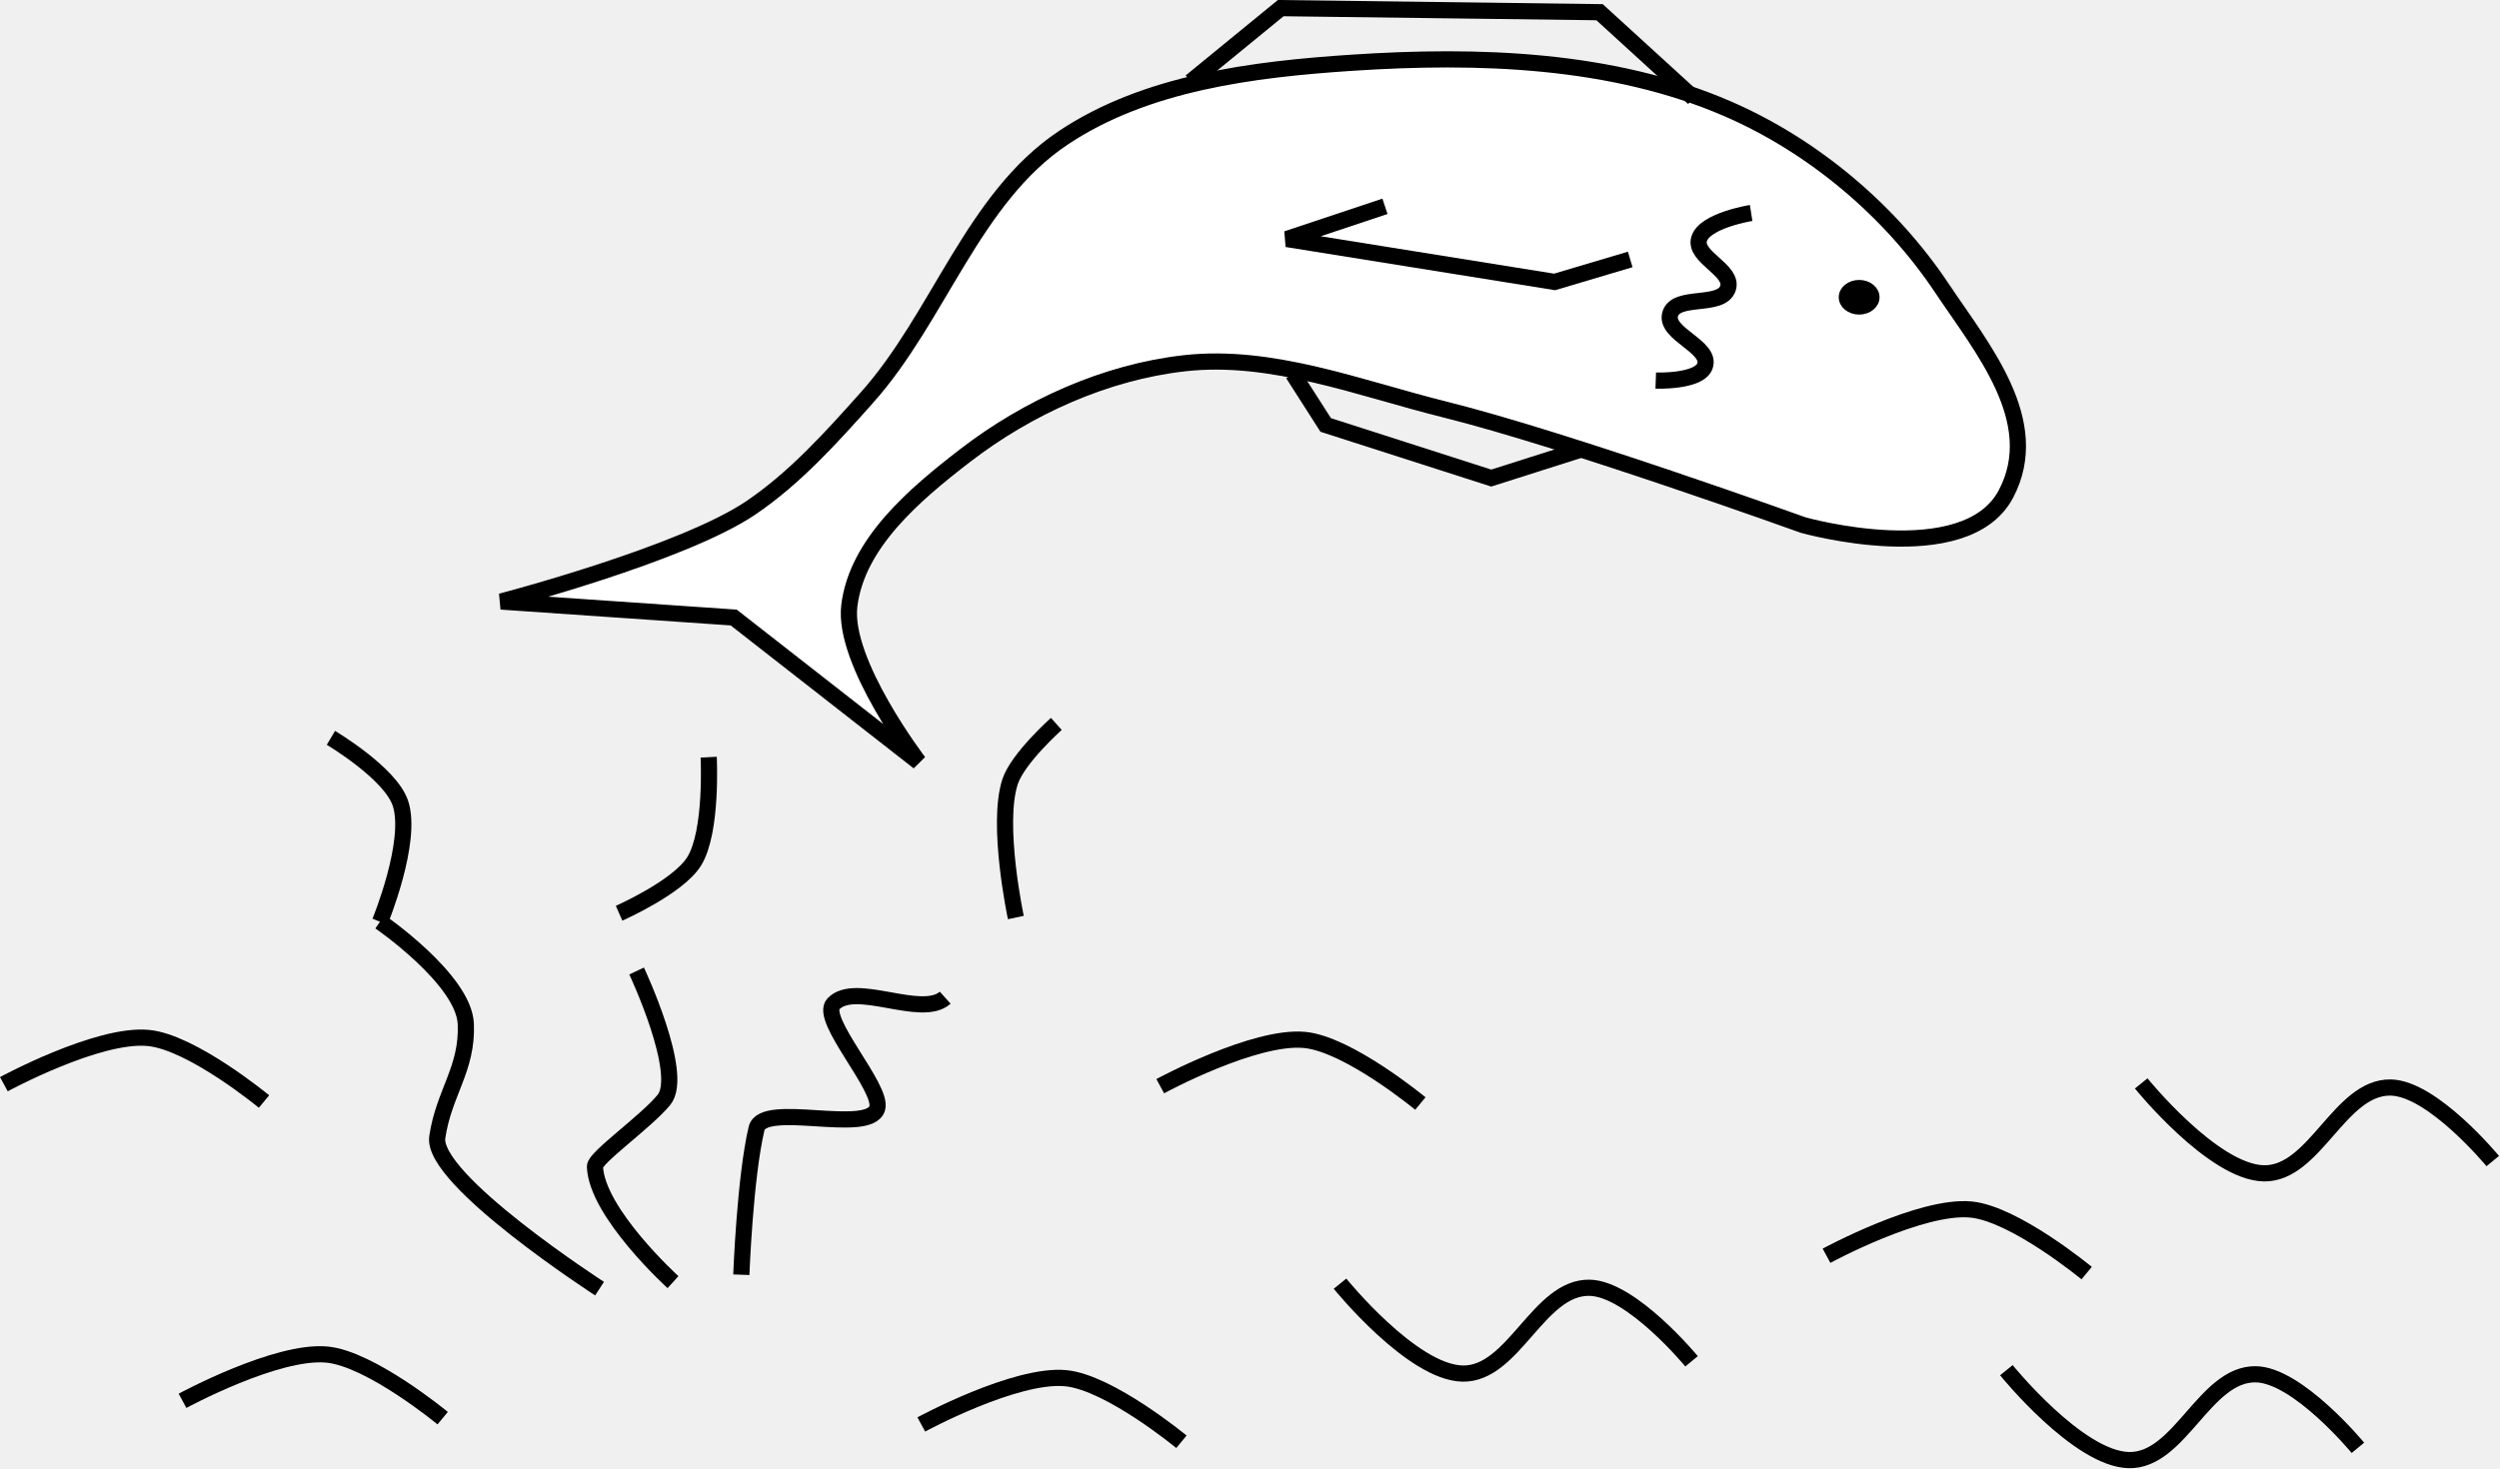
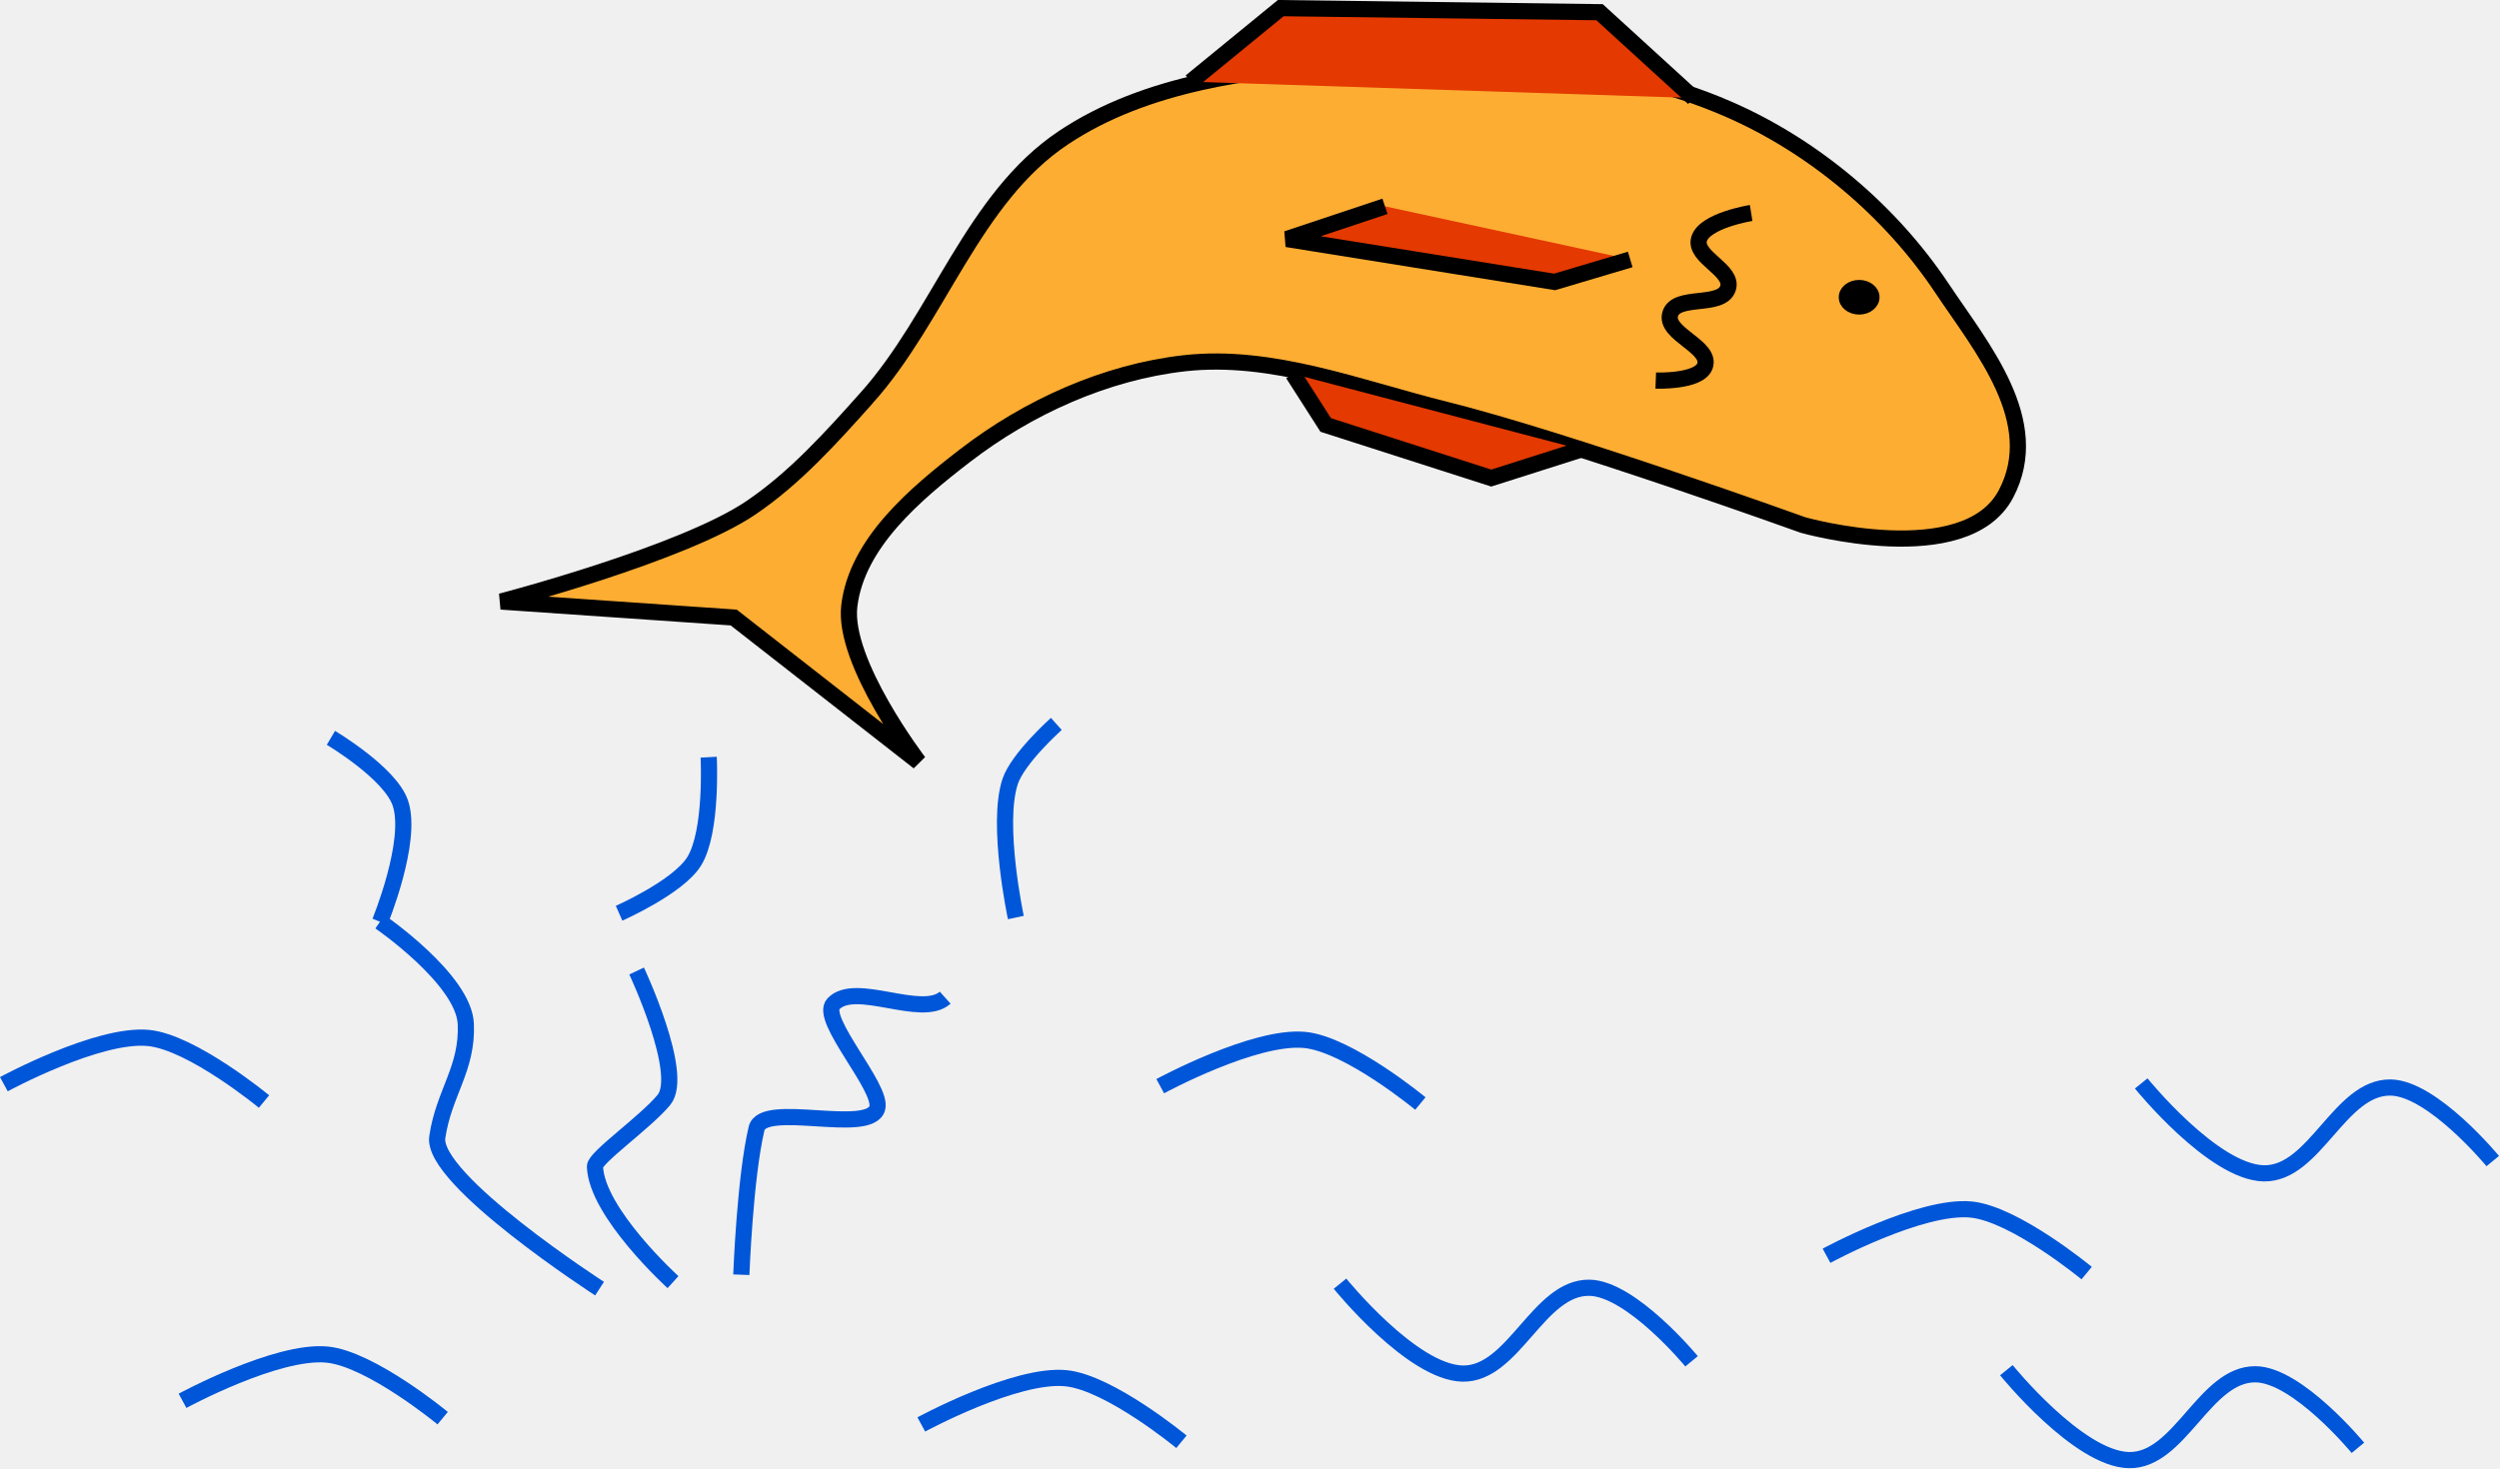
<svg xmlns="http://www.w3.org/2000/svg" width="617.553" height="362.924" viewBox="0 0 163.394 96.024" version="1.1" id="svg5328">
  <defs id="defs5322" />
  <g id="layer1" transform="translate(-1.920904,-134.904)">
-     <path style="fill:#ffffff;fill-opacity:1;stroke:#000000;stroke-width:1.058;stroke-linecap:butt;stroke-linejoin:miter;stroke-miterlimit:4;stroke-dasharray:none;stroke-opacity:1" d="m 58.586,160.929 c 4.734,-5.3 6.943,-13.061 12.851,-17.009 5.412,-3.616 12.404,-4.485 18.899,-4.914 8.233,-0.544 17.001,-0.265 24.568,3.024 5.578,2.424 10.612,6.657 13.985,11.717 2.605,3.908 6.685,8.703 4.196,13.451 -2.643,5.041 -13.267,2.046 -13.267,2.046 0,0 -15.47,-5.577 -23.435,-7.56 -5.588,-1.391 -11.286,-3.663 -17.009,-3.024 -5.163,0.577 -10.249,2.876 -14.363,6.048 -3.273,2.523 -7.07,5.724 -7.56,9.827 -0.441,3.696 4.536,10.205 4.536,10.205 l -12.095,-9.449 -15.211,-1.046 c 0,0 11.866,-3.097 16.345,-6.135 2.876,-1.951 5.244,-4.589 7.56,-7.182 z" id="path5875" />
+     <path style="fill:#fdad32;fill-opacity:1;stroke:#000000;stroke-width:1.058;stroke-linecap:butt;stroke-linejoin:miter;stroke-miterlimit:4;stroke-dasharray:none;stroke-opacity:1" d="m 58.586,160.929 c 4.734,-5.3 6.943,-13.061 12.851,-17.009 5.412,-3.616 12.404,-4.485 18.899,-4.914 8.233,-0.544 17.001,-0.265 24.568,3.024 5.578,2.424 10.612,6.657 13.985,11.717 2.605,3.908 6.685,8.703 4.196,13.451 -2.643,5.041 -13.267,2.046 -13.267,2.046 0,0 -15.47,-5.577 -23.435,-7.56 -5.588,-1.391 -11.286,-3.663 -17.009,-3.024 -5.163,0.577 -10.249,2.876 -14.363,6.048 -3.273,2.523 -7.07,5.724 -7.56,9.827 -0.441,3.696 4.536,10.205 4.536,10.205 l -12.095,-9.449 -15.211,-1.046 c 0,0 11.866,-3.097 16.345,-6.135 2.876,-1.951 5.244,-4.589 7.56,-7.182 z" id="path5875" />
    <ellipse style="opacity:1;fill:#000000;fill-opacity:1;fill-rule:nonzero;stroke:#000000;stroke-width:0.529;stroke-miterlimit:4;stroke-dasharray:none;stroke-dashoffset:0;stroke-opacity:1" id="path5877" cx="123.479" cy="154.345" rx="1.069" ry="0.869" />
-     <path style="fill:none;stroke:#000000;stroke-width:1.058;stroke-linecap:butt;stroke-linejoin:miter;stroke-miterlimit:4;stroke-dasharray:none;stroke-opacity:1" d="m 92.475,148.398 -6.414,2.138 17.506,2.806 4.944,-1.47" id="path5879" />
-     <path style="fill:none;stroke:#000000;stroke-width:1.058;stroke-linecap:butt;stroke-linejoin:miter;stroke-miterlimit:4;stroke-dasharray:none;stroke-opacity:1" d="m 79.78,140.246 5.88,-4.811 20.847,0.267 6.147,5.613" id="path5881" />
-     <path style="fill:none;stroke:#000000;stroke-width:1.058;stroke-linecap:butt;stroke-linejoin:miter;stroke-miterlimit:4;stroke-dasharray:none;stroke-opacity:1" d="m 86.462,159.356 2.138,3.341 10.824,3.474 5.88,-1.871" id="path5883" />
+     <path style="fill:#e43900;stroke:#000000;stroke-width:1.058;stroke-linecap:butt;stroke-linejoin:miter;stroke-miterlimit:4;stroke-dasharray:none;stroke-opacity:1;fill-opacity:1" d="m 92.475,148.398 -6.414,2.138 17.506,2.806 4.944,-1.47" id="path5879" />
+     <path style="fill:#e43900;stroke:#000000;stroke-width:1.058;stroke-linecap:butt;stroke-linejoin:miter;stroke-miterlimit:4;stroke-dasharray:none;stroke-opacity:1;fill-opacity:1" d="m 79.78,140.246 5.88,-4.811 20.847,0.267 6.147,5.613" id="path5881" />
+     <path style="fill:#e43900;stroke:#000000;stroke-width:1.058;stroke-linecap:butt;stroke-linejoin:miter;stroke-miterlimit:4;stroke-dasharray:none;stroke-opacity:1;fill-opacity:1" d="m 86.462,159.356 2.138,3.341 10.824,3.474 5.88,-1.871" id="path5883" />
    <path style="fill:none;stroke:#000000;stroke-width:1.058;stroke-linecap:butt;stroke-linejoin:miter;stroke-miterlimit:4;stroke-dasharray:none;stroke-opacity:1" d="m 116.417,148.833 c 0,0 -3.042,0.485 -3.402,1.701 -0.353,1.191 2.267,2.029 1.89,3.213 -0.419,1.317 -3.398,0.373 -3.78,1.701 -0.377,1.31 2.733,2.121 2.268,3.402 -0.381,1.049 -3.213,0.945 -3.213,0.945" id="path5885" />
-     <path style="fill:none;stroke:#000000;stroke-width:1.058;stroke-linecap:butt;stroke-linejoin:miter;stroke-miterlimit:4;stroke-dasharray:none;stroke-opacity:1" d="m 2.173,205.813 c 0,0 6.158,-3.343 9.449,-3.024 2.862,0.277 7.56,4.158 7.56,4.158" id="path5887" />
-     <path style="fill:none;stroke:#000000;stroke-width:1.058;stroke-linecap:butt;stroke-linejoin:miter;stroke-miterlimit:4;stroke-dasharray:none;stroke-opacity:1" d="m 13.855,226.521 c 0,0 6.158,-3.343 9.449,-3.024 2.862,0.277 7.56,4.158 7.56,4.158" id="path5887-3" />
-     <path style="fill:none;stroke:#000000;stroke-width:1.058;stroke-linecap:butt;stroke-linejoin:miter;stroke-miterlimit:4;stroke-dasharray:none;stroke-opacity:1" d="m 62.158,228.066 c 0,0 6.158,-3.343 9.449,-3.024 2.862,0.277 7.56,4.158 7.56,4.158" id="path5887-8" />
-     <path style="fill:none;stroke:#000000;stroke-width:1.058;stroke-linecap:butt;stroke-linejoin:miter;stroke-miterlimit:4;stroke-dasharray:none;stroke-opacity:1" d="m 77.781,205.943 c 0,0 6.158,-3.343 9.449,-3.024 2.862,0.277 7.56,4.158 7.56,4.158" id="path5887-86" />
-     <path style="fill:none;stroke:#000000;stroke-width:1.058;stroke-linecap:butt;stroke-linejoin:miter;stroke-miterlimit:4;stroke-dasharray:none;stroke-opacity:1" d="m 121.346,217.034 c 0,0 6.158,-3.343 9.449,-3.024 2.862,0.277 7.56,4.158 7.56,4.158" id="path5887-0" />
-     <path style="fill:none;stroke:#000000;stroke-width:1.058;stroke-linecap:butt;stroke-linejoin:miter;stroke-miterlimit:4;stroke-dasharray:none;stroke-opacity:1" d="m 89.537,218.859 c 0,0 4.704,5.818 8.018,5.88 3.335,0.062 4.95,-5.66 8.285,-5.613 2.744,0.039 6.682,4.811 6.682,4.811" id="path5940-5" />
-     <path style="fill:none;stroke:#000000;stroke-width:1.058;stroke-linecap:butt;stroke-linejoin:miter;stroke-miterlimit:4;stroke-dasharray:none;stroke-opacity:1" d="m 133.106,224.518 c 0,0 4.704,5.818 8.018,5.88 3.335,0.062 4.95,-5.66 8.285,-5.613 2.744,0.039 6.682,4.811 6.682,4.811" id="path5940-0" />
-     <path style="fill:none;stroke:#000000;stroke-width:1.058;stroke-linecap:butt;stroke-linejoin:miter;stroke-miterlimit:4;stroke-dasharray:none;stroke-opacity:1" d="m 141.922,205.763 c 0,0 4.704,5.818 8.018,5.88 3.335,0.062 4.95,-5.66 8.285,-5.613 2.744,0.039 6.682,4.811 6.682,4.811" id="path5940-2" />
-     <path style="fill:none;stroke:#000000;stroke-width:1.058;stroke-linecap:butt;stroke-linejoin:miter;stroke-miterlimit:4;stroke-dasharray:none;stroke-opacity:1" d="m 48.257,184.426 c 0,0 0.255,4.854 -0.945,6.804 -1.044,1.697 -4.914,3.402 -4.914,3.402" id="path5973" />
-     <path style="fill:none;stroke:#000000;stroke-width:1.058;stroke-linecap:butt;stroke-linejoin:miter;stroke-miterlimit:4;stroke-dasharray:none;stroke-opacity:1" d="m 45.924,218.759 c 0,0 -4.995,-4.532 -5.103,-7.56 -0.021,-0.58 3.303,-2.898 4.507,-4.357 1.39,-1.683 -1.783,-8.432 -1.783,-8.432" id="path5979" />
-     <path style="fill:none;stroke:#000000;stroke-width:1.058;stroke-linecap:butt;stroke-linejoin:miter;stroke-miterlimit:4;stroke-dasharray:none;stroke-opacity:1" d="m 50.391,218.274 c 0,0 0.235,-6.334 0.996,-9.56 0.426,-1.803 7.368,0.449 7.89,-1.328 0.391,-1.331 -3.82,-5.827 -2.862,-6.83 1.436,-1.503 5.757,0.986 7.306,-0.401" id="path5981" />
-     <path style="fill:none;stroke:#000000;stroke-width:1.058;stroke-linecap:butt;stroke-linejoin:miter;stroke-miterlimit:4;stroke-dasharray:none;stroke-opacity:1" d="m 68.341,194.912 c 0,0 -1.299,-6.066 -0.378,-8.882 0.502,-1.534 3.024,-3.78 3.024,-3.78" id="path5985" />
-     <path style="fill:none;stroke:#000000;stroke-width:1.058;stroke-linecap:butt;stroke-linejoin:miter;stroke-miterlimit:4;stroke-dasharray:none;stroke-opacity:1" d="m 41.122,219.184 c 0,0 -11.019,-7.121 -10.61,-9.908 0.427,-2.91 1.991,-4.467 1.865,-7.405 -0.124,-2.906 -5.613,-6.682 -5.613,-6.682" id="path5989" />
-     <path style="fill:none;stroke:#000000;stroke-width:1.058;stroke-linecap:butt;stroke-linejoin:miter;stroke-miterlimit:4;stroke-dasharray:none;stroke-opacity:1" d="m 26.765,195.189 c 0,0 2.167,-5.264 1.336,-7.751 -0.659,-1.973 -4.544,-4.276 -4.544,-4.276" id="path5991" />
+     <path style="fill:none;stroke:#0056d8;stroke-width:1.058;stroke-linecap:butt;stroke-linejoin:miter;stroke-miterlimit:4;stroke-dasharray:none;stroke-opacity:1" d="m 2.173,205.813 c 0,0 6.158,-3.343 9.449,-3.024 2.862,0.277 7.56,4.158 7.56,4.158" id="path5887" />
+     <path style="fill:none;stroke:#0056d8;stroke-width:1.058;stroke-linecap:butt;stroke-linejoin:miter;stroke-miterlimit:4;stroke-dasharray:none;stroke-opacity:1" d="m 13.855,226.521 c 0,0 6.158,-3.343 9.449,-3.024 2.862,0.277 7.56,4.158 7.56,4.158" id="path5887-3" />
+     <path style="fill:none;stroke:#0056d8;stroke-width:1.058;stroke-linecap:butt;stroke-linejoin:miter;stroke-miterlimit:4;stroke-dasharray:none;stroke-opacity:1" d="m 62.158,228.066 c 0,0 6.158,-3.343 9.449,-3.024 2.862,0.277 7.56,4.158 7.56,4.158" id="path5887-8" />
+     <path style="fill:none;stroke:#0056d8;stroke-width:1.058;stroke-linecap:butt;stroke-linejoin:miter;stroke-miterlimit:4;stroke-dasharray:none;stroke-opacity:1" d="m 77.781,205.943 c 0,0 6.158,-3.343 9.449,-3.024 2.862,0.277 7.56,4.158 7.56,4.158" id="path5887-86" />
+     <path style="fill:none;stroke:#0056d8;stroke-width:1.058;stroke-linecap:butt;stroke-linejoin:miter;stroke-miterlimit:4;stroke-dasharray:none;stroke-opacity:1" d="m 121.346,217.034 c 0,0 6.158,-3.343 9.449,-3.024 2.862,0.277 7.56,4.158 7.56,4.158" id="path5887-0" />
+     <path style="fill:none;stroke:#0056d8;stroke-width:1.058;stroke-linecap:butt;stroke-linejoin:miter;stroke-miterlimit:4;stroke-dasharray:none;stroke-opacity:1" d="m 89.537,218.859 c 0,0 4.704,5.818 8.018,5.88 3.335,0.062 4.95,-5.66 8.285,-5.613 2.744,0.039 6.682,4.811 6.682,4.811" id="path5940-5" />
+     <path style="fill:none;stroke:#0056d8;stroke-width:1.058;stroke-linecap:butt;stroke-linejoin:miter;stroke-miterlimit:4;stroke-dasharray:none;stroke-opacity:1" d="m 133.106,224.518 c 0,0 4.704,5.818 8.018,5.88 3.335,0.062 4.95,-5.66 8.285,-5.613 2.744,0.039 6.682,4.811 6.682,4.811" id="path5940-0" />
+     <path style="fill:none;stroke:#0056d8;stroke-width:1.058;stroke-linecap:butt;stroke-linejoin:miter;stroke-miterlimit:4;stroke-dasharray:none;stroke-opacity:1" d="m 141.922,205.763 c 0,0 4.704,5.818 8.018,5.88 3.335,0.062 4.95,-5.66 8.285,-5.613 2.744,0.039 6.682,4.811 6.682,4.811" id="path5940-2" />
+     <path style="fill:none;stroke:#0056d8;stroke-width:1.058;stroke-linecap:butt;stroke-linejoin:miter;stroke-miterlimit:4;stroke-dasharray:none;stroke-opacity:1" d="m 48.257,184.426 c 0,0 0.255,4.854 -0.945,6.804 -1.044,1.697 -4.914,3.402 -4.914,3.402" id="path5973" />
+     <path style="fill:none;stroke:#0056d8;stroke-width:1.058;stroke-linecap:butt;stroke-linejoin:miter;stroke-miterlimit:4;stroke-dasharray:none;stroke-opacity:1" d="m 45.924,218.759 c 0,0 -4.995,-4.532 -5.103,-7.56 -0.021,-0.58 3.303,-2.898 4.507,-4.357 1.39,-1.683 -1.783,-8.432 -1.783,-8.432" id="path5979" />
+     <path style="fill:none;stroke:#0056d8;stroke-width:1.058;stroke-linecap:butt;stroke-linejoin:miter;stroke-miterlimit:4;stroke-dasharray:none;stroke-opacity:1" d="m 50.391,218.274 c 0,0 0.235,-6.334 0.996,-9.56 0.426,-1.803 7.368,0.449 7.89,-1.328 0.391,-1.331 -3.82,-5.827 -2.862,-6.83 1.436,-1.503 5.757,0.986 7.306,-0.401" id="path5981" />
+     <path style="fill:none;stroke:#0056d8;stroke-width:1.058;stroke-linecap:butt;stroke-linejoin:miter;stroke-miterlimit:4;stroke-dasharray:none;stroke-opacity:1" d="m 68.341,194.912 c 0,0 -1.299,-6.066 -0.378,-8.882 0.502,-1.534 3.024,-3.78 3.024,-3.78" id="path5985" />
+     <path style="fill:none;stroke:#0056d8;stroke-width:1.058;stroke-linecap:butt;stroke-linejoin:miter;stroke-miterlimit:4;stroke-dasharray:none;stroke-opacity:1" d="m 41.122,219.184 c 0,0 -11.019,-7.121 -10.61,-9.908 0.427,-2.91 1.991,-4.467 1.865,-7.405 -0.124,-2.906 -5.613,-6.682 -5.613,-6.682" id="path5989" />
+     <path style="fill:none;stroke:#0056d8;stroke-width:1.058;stroke-linecap:butt;stroke-linejoin:miter;stroke-miterlimit:4;stroke-dasharray:none;stroke-opacity:1" d="m 26.765,195.189 c 0,0 2.167,-5.264 1.336,-7.751 -0.659,-1.973 -4.544,-4.276 -4.544,-4.276" id="path5991" />
  </g>
</svg>
